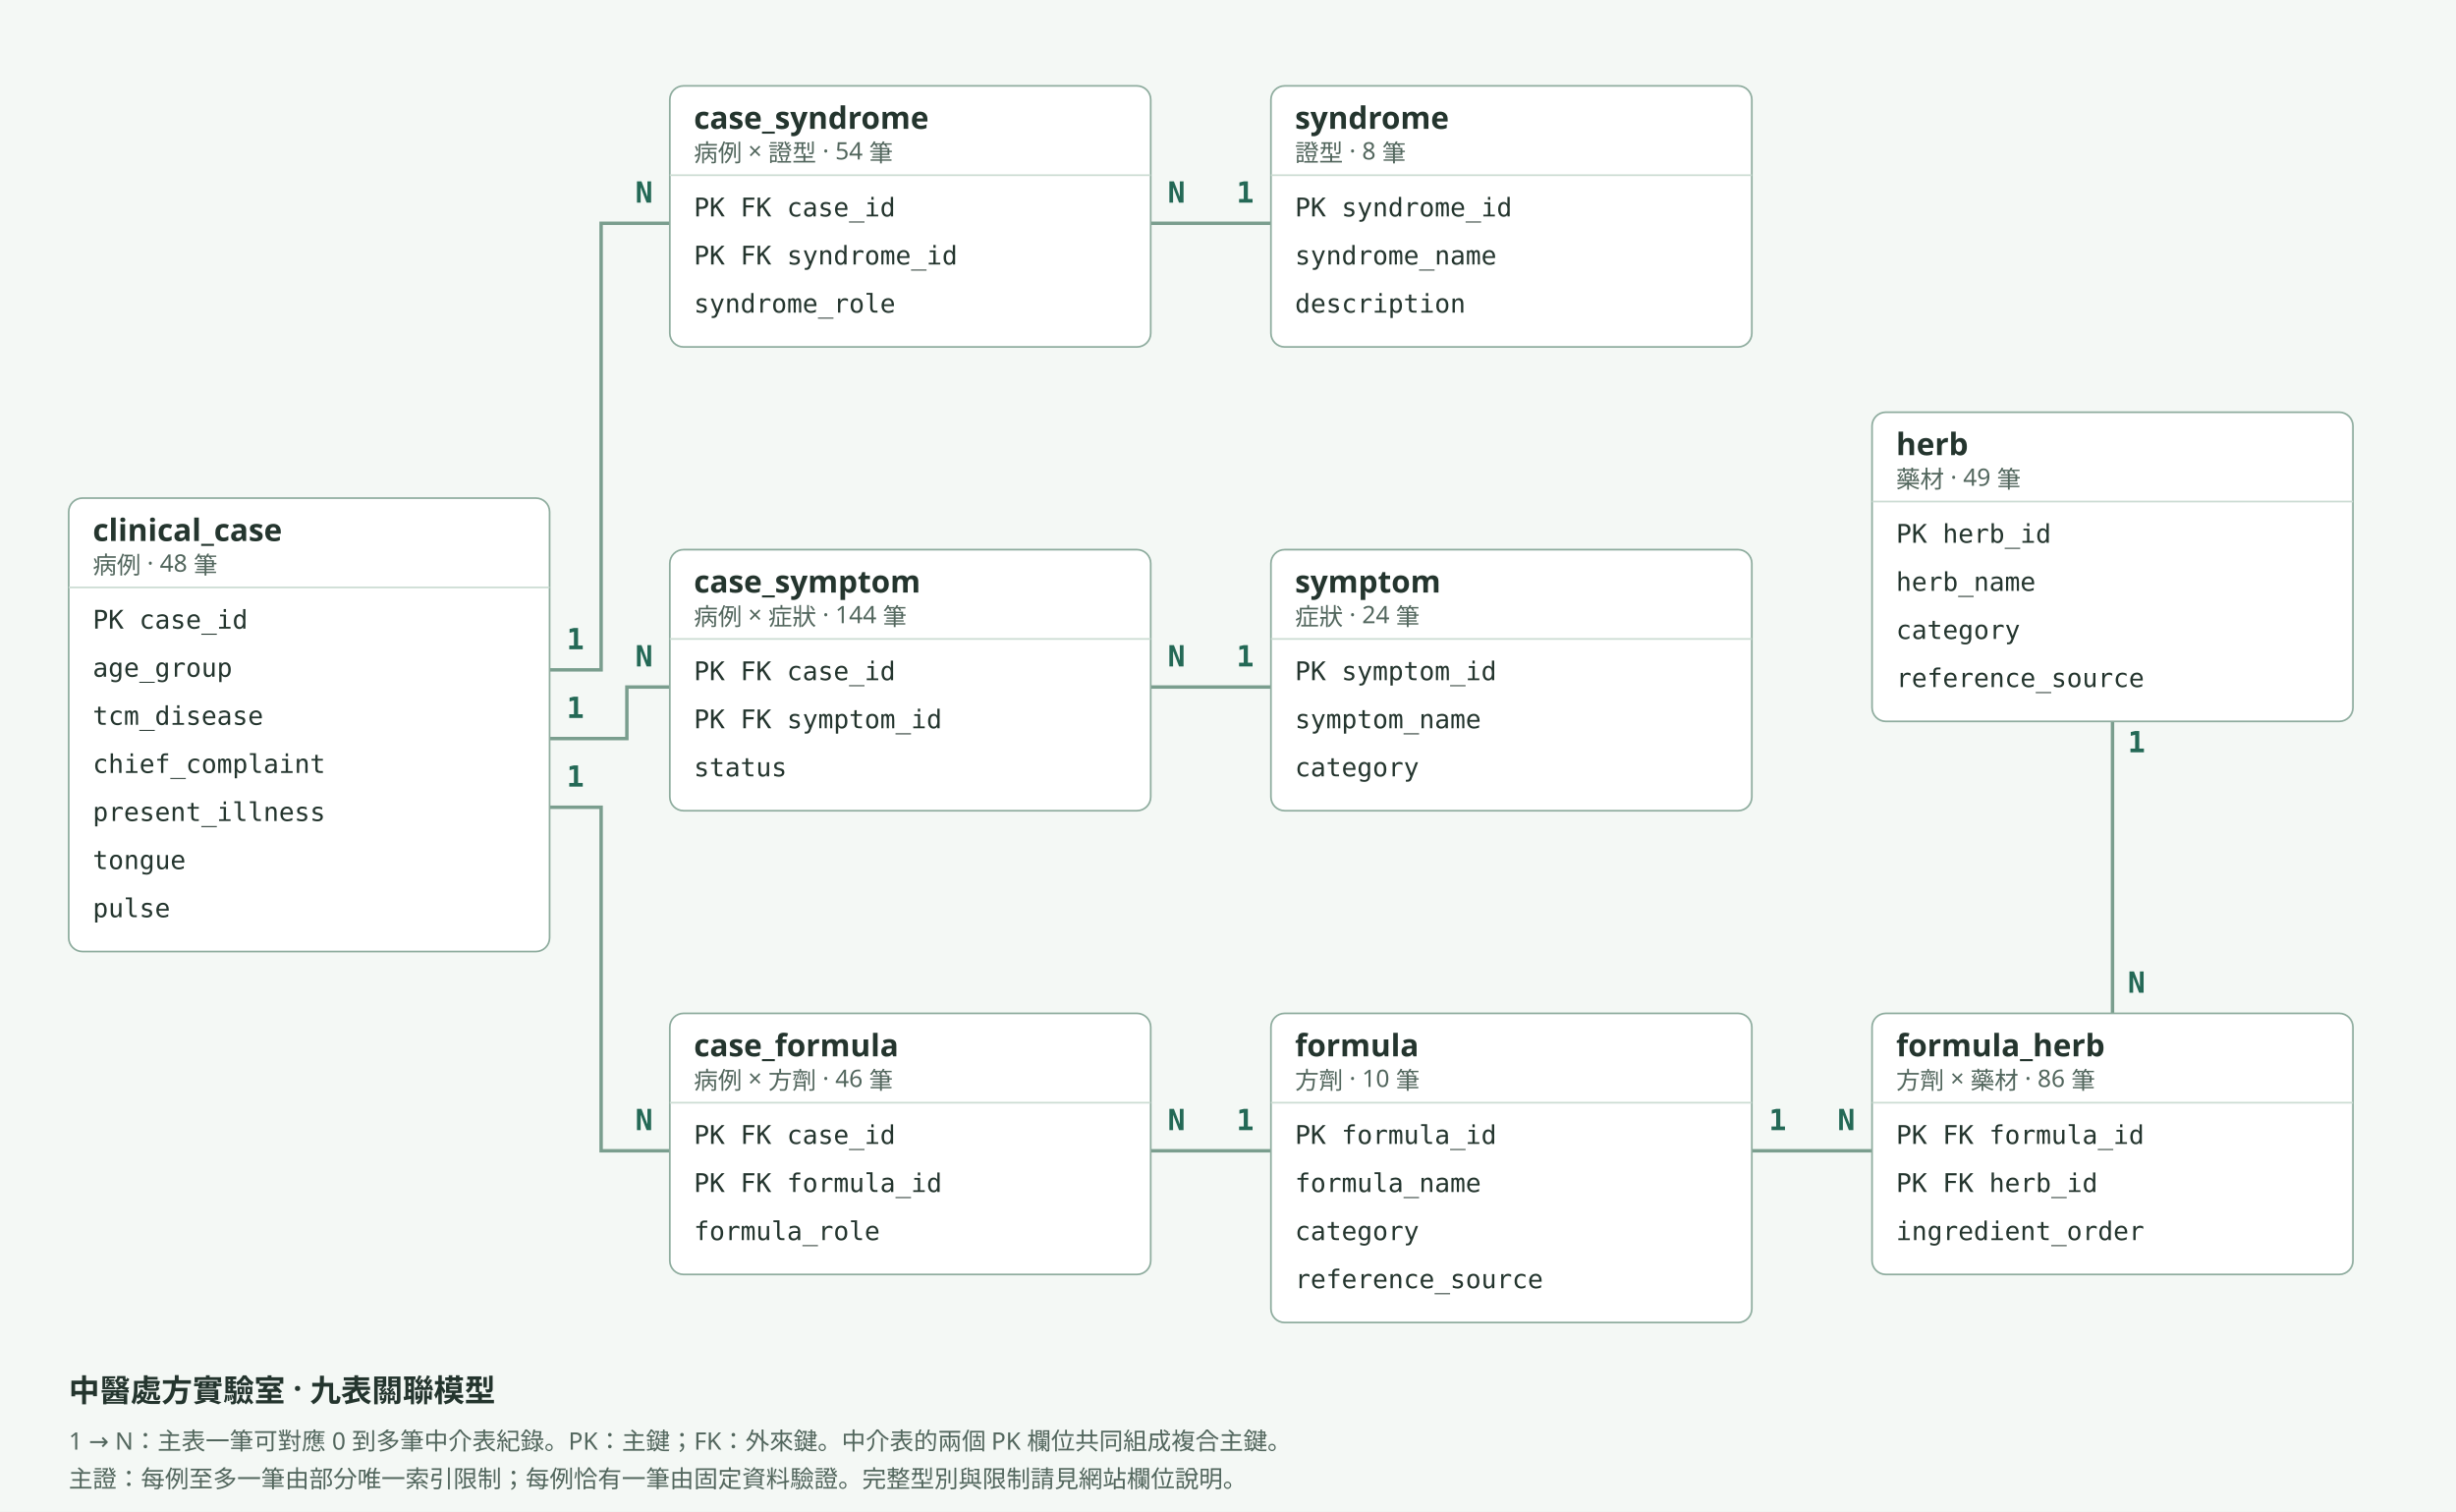
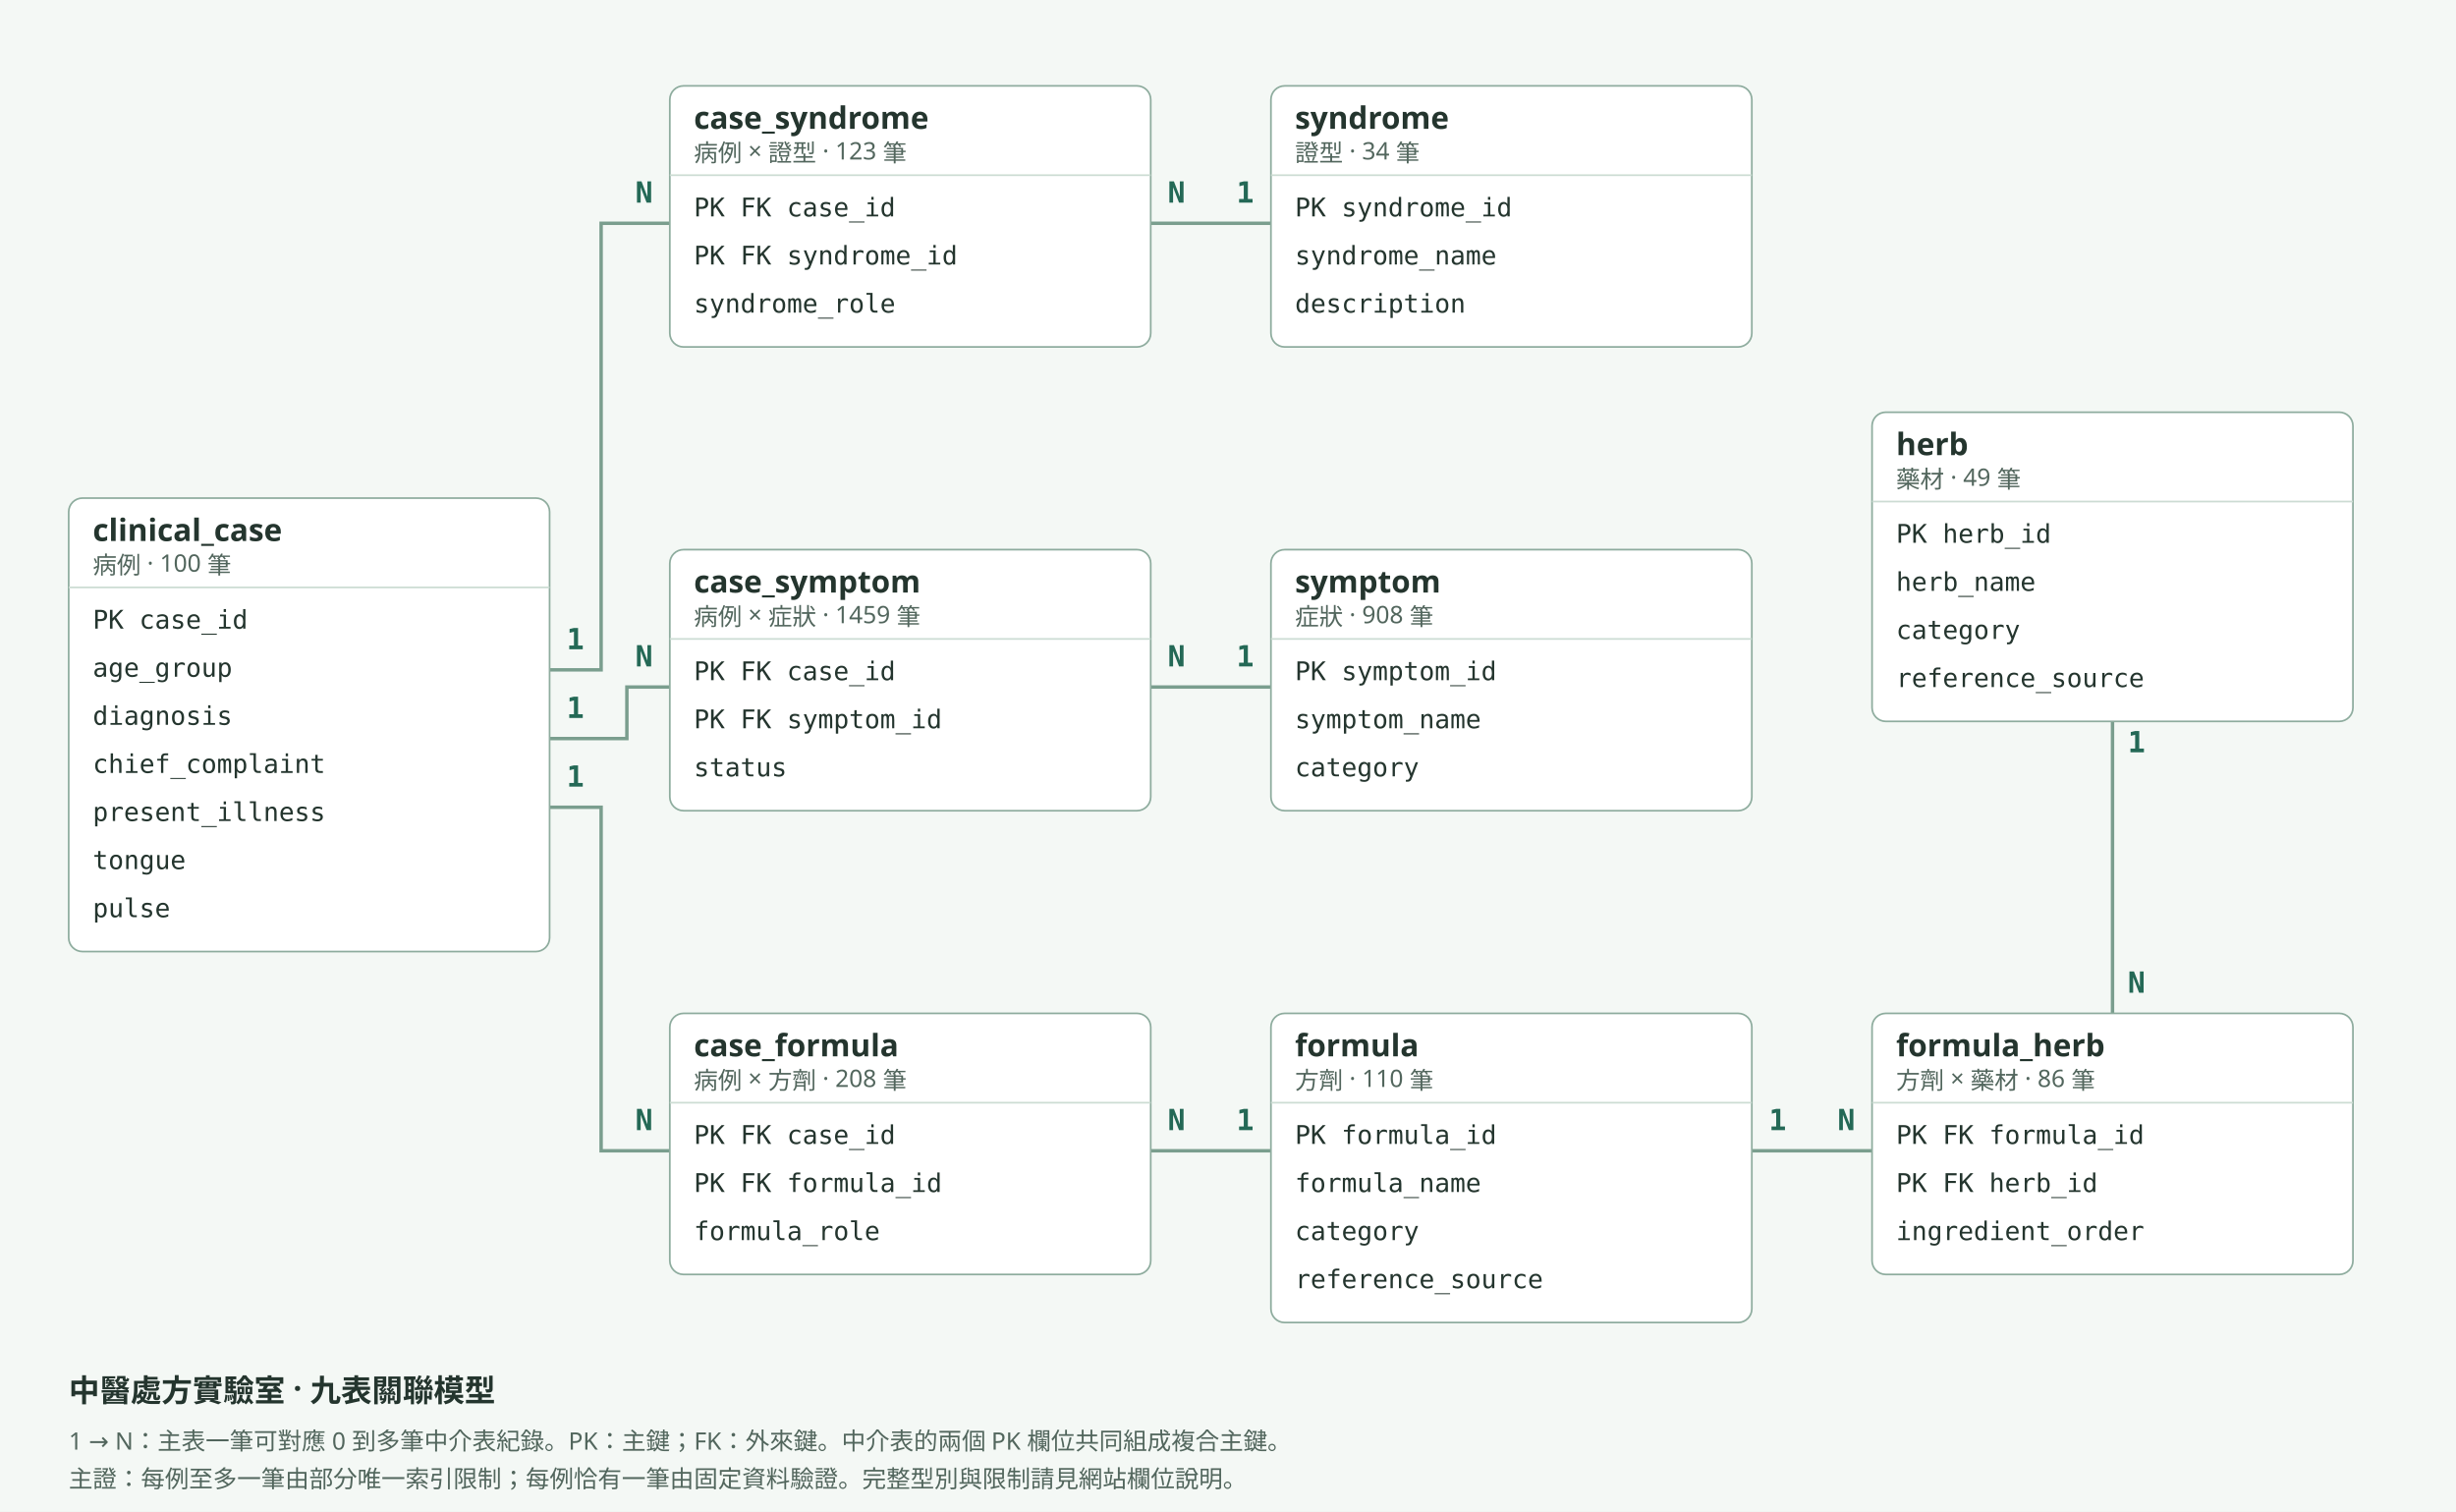
<svg xmlns="http://www.w3.org/2000/svg" viewBox="0 0 1430 880" role="img" aria-labelledby="title desc">
  <style>text{font-family:'Microsoft JhengHei',sans-serif;fill:#24352e}.name{font-size:18px;font-weight:600}.label{font-size:14px;fill:#52665d}.field{font-family:monospace;font-size:15px}.cardinality{font-family:monospace;font-size:17px;font-weight:700;fill:#246956}</style>
  <rect width="1430" height="880" fill="#f4f8f5" />
  <g>
    <path d="M320 390 H350 V130 H390" fill="none" stroke="#7a9e8e" stroke-width="2" />
    <text class="cardinality" x="335" y="378" text-anchor="middle">1</text>
    <text class="cardinality" x="375" y="118" text-anchor="middle">N</text>
  </g>
  <g>
    <path d="M320 430 H365 V400 H390" fill="none" stroke="#7a9e8e" stroke-width="2" />
    <text class="cardinality" x="335" y="418" text-anchor="middle">1</text>
    <text class="cardinality" x="375" y="388" text-anchor="middle">N</text>
  </g>
  <g>
    <path d="M320 470 H350 V670 H390" fill="none" stroke="#7a9e8e" stroke-width="2" />
    <text class="cardinality" x="335" y="458" text-anchor="middle">1</text>
    <text class="cardinality" x="375" y="658" text-anchor="middle">N</text>
  </g>
  <g>
    <path d="M740 130 H670" fill="none" stroke="#7a9e8e" stroke-width="2" />
    <text class="cardinality" x="725" y="118" text-anchor="middle">1</text>
    <text class="cardinality" x="685" y="118" text-anchor="middle">N</text>
  </g>
  <g>
    <path d="M740 400 H670" fill="none" stroke="#7a9e8e" stroke-width="2" />
    <text class="cardinality" x="725" y="388" text-anchor="middle">1</text>
    <text class="cardinality" x="685" y="388" text-anchor="middle">N</text>
  </g>
  <g>
    <path d="M740 670 H670" fill="none" stroke="#7a9e8e" stroke-width="2" />
    <text class="cardinality" x="725" y="658" text-anchor="middle">1</text>
    <text class="cardinality" x="685" y="658" text-anchor="middle">N</text>
  </g>
  <g>
    <path d="M1020 670 H1090" fill="none" stroke="#7a9e8e" stroke-width="2" />
    <text class="cardinality" x="1035" y="658" text-anchor="middle">1</text>
    <text class="cardinality" x="1075" y="658" text-anchor="middle">N</text>
  </g>
  <g>
    <path d="M1230 420 V590" fill="none" stroke="#7a9e8e" stroke-width="2" />
    <text class="cardinality" x="1244" y="438" text-anchor="middle">1</text>
    <text class="cardinality" x="1244" y="578" text-anchor="middle">N</text>
  </g>
  <g transform="translate(40 290)">
    <rect width="280" height="264" rx="8" fill="white" stroke="#8eac9e" />
    <path d="M0 52 H280" stroke="#ccdcd3" />
    <text class="name" x="14" y="25">clinical_case</text>
-     <text class="label" x="14" y="44">病例 · 48 筆</text>
+     <text class="label" x="14" y="44">病例 · 100 筆</text>
    <text class="field" x="14" y="76">PK case_id</text>
    <text class="field" x="14" y="104">age_group</text>
-     <text class="field" x="14" y="132">tcm_disease</text>
+     <text class="field" x="14" y="132">diagnosis</text>
    <text class="field" x="14" y="160">chief_complaint</text>
    <text class="field" x="14" y="188">present_illness</text>
    <text class="field" x="14" y="216">tongue</text>
    <text class="field" x="14" y="244">pulse</text>
  </g>
  <g transform="translate(740 50)">
    <rect width="280" height="152" rx="8" fill="white" stroke="#8eac9e" />
    <path d="M0 52 H280" stroke="#ccdcd3" />
    <text class="name" x="14" y="25">syndrome</text>
-     <text class="label" x="14" y="44">證型 · 8 筆</text>
+     <text class="label" x="14" y="44">證型 · 34 筆</text>
    <text class="field" x="14" y="76">PK syndrome_id</text>
    <text class="field" x="14" y="104">syndrome_name</text>
    <text class="field" x="14" y="132">description</text>
  </g>
  <g transform="translate(390 50)">
    <rect width="280" height="152" rx="8" fill="white" stroke="#8eac9e" />
    <path d="M0 52 H280" stroke="#ccdcd3" />
    <text class="name" x="14" y="25">case_syndrome</text>
-     <text class="label" x="14" y="44">病例 × 證型 · 54 筆</text>
+     <text class="label" x="14" y="44">病例 × 證型 · 123 筆</text>
    <text class="field" x="14" y="76">PK FK case_id</text>
    <text class="field" x="14" y="104">PK FK syndrome_id</text>
    <text class="field" x="14" y="132">syndrome_role</text>
  </g>
  <g transform="translate(740 320)">
    <rect width="280" height="152" rx="8" fill="white" stroke="#8eac9e" />
    <path d="M0 52 H280" stroke="#ccdcd3" />
    <text class="name" x="14" y="25">symptom</text>
-     <text class="label" x="14" y="44">症狀 · 24 筆</text>
+     <text class="label" x="14" y="44">症狀 · 908 筆</text>
    <text class="field" x="14" y="76">PK symptom_id</text>
    <text class="field" x="14" y="104">symptom_name</text>
    <text class="field" x="14" y="132">category</text>
  </g>
  <g transform="translate(390 320)">
    <rect width="280" height="152" rx="8" fill="white" stroke="#8eac9e" />
    <path d="M0 52 H280" stroke="#ccdcd3" />
    <text class="name" x="14" y="25">case_symptom</text>
-     <text class="label" x="14" y="44">病例 × 症狀 · 144 筆</text>
+     <text class="label" x="14" y="44">病例 × 症狀 · 1459 筆</text>
    <text class="field" x="14" y="76">PK FK case_id</text>
    <text class="field" x="14" y="104">PK FK symptom_id</text>
    <text class="field" x="14" y="132">status</text>
  </g>
  <g transform="translate(740 590)">
    <rect width="280" height="180" rx="8" fill="white" stroke="#8eac9e" />
    <path d="M0 52 H280" stroke="#ccdcd3" />
    <text class="name" x="14" y="25">formula</text>
-     <text class="label" x="14" y="44">方劑 · 10 筆</text>
+     <text class="label" x="14" y="44">方劑 · 110 筆</text>
    <text class="field" x="14" y="76">PK formula_id</text>
    <text class="field" x="14" y="104">formula_name</text>
    <text class="field" x="14" y="132">category</text>
    <text class="field" x="14" y="160">reference_source</text>
  </g>
  <g transform="translate(1090 240)">
    <rect width="280" height="180" rx="8" fill="white" stroke="#8eac9e" />
    <path d="M0 52 H280" stroke="#ccdcd3" />
    <text class="name" x="14" y="25">herb</text>
    <text class="label" x="14" y="44">藥材 · 49 筆</text>
    <text class="field" x="14" y="76">PK herb_id</text>
    <text class="field" x="14" y="104">herb_name</text>
    <text class="field" x="14" y="132">category</text>
    <text class="field" x="14" y="160">reference_source</text>
  </g>
  <g transform="translate(1090 590)">
    <rect width="280" height="152" rx="8" fill="white" stroke="#8eac9e" />
    <path d="M0 52 H280" stroke="#ccdcd3" />
    <text class="name" x="14" y="25">formula_herb</text>
    <text class="label" x="14" y="44">方劑 × 藥材 · 86 筆</text>
    <text class="field" x="14" y="76">PK FK formula_id</text>
    <text class="field" x="14" y="104">PK FK herb_id</text>
    <text class="field" x="14" y="132">ingredient_order</text>
  </g>
  <g transform="translate(390 590)">
    <rect width="280" height="152" rx="8" fill="white" stroke="#8eac9e" />
    <path d="M0 52 H280" stroke="#ccdcd3" />
    <text class="name" x="14" y="25">case_formula</text>
-     <text class="label" x="14" y="44">病例 × 方劑 · 46 筆</text>
+     <text class="label" x="14" y="44">病例 × 方劑 · 208 筆</text>
    <text class="field" x="14" y="76">PK FK case_id</text>
    <text class="field" x="14" y="104">PK FK formula_id</text>
    <text class="field" x="14" y="132">formula_role</text>
  </g>
  <text x="40" y="816" class="name">中醫處方實驗室 · 九表關聯模型</text>
  <text x="40" y="844" class="label">1 → N：主表一筆可對應 0 到多筆中介表紀錄。PK：主鍵；FK：外來鍵。中介表的兩個 PK 欄位共同組成複合主鍵。</text>
  <text x="40" y="866" class="label">主證：每例至多一筆由部分唯一索引限制；每例恰有一筆由固定資料驗證。完整型別與限制請見網站欄位說明。</text>
</svg>
